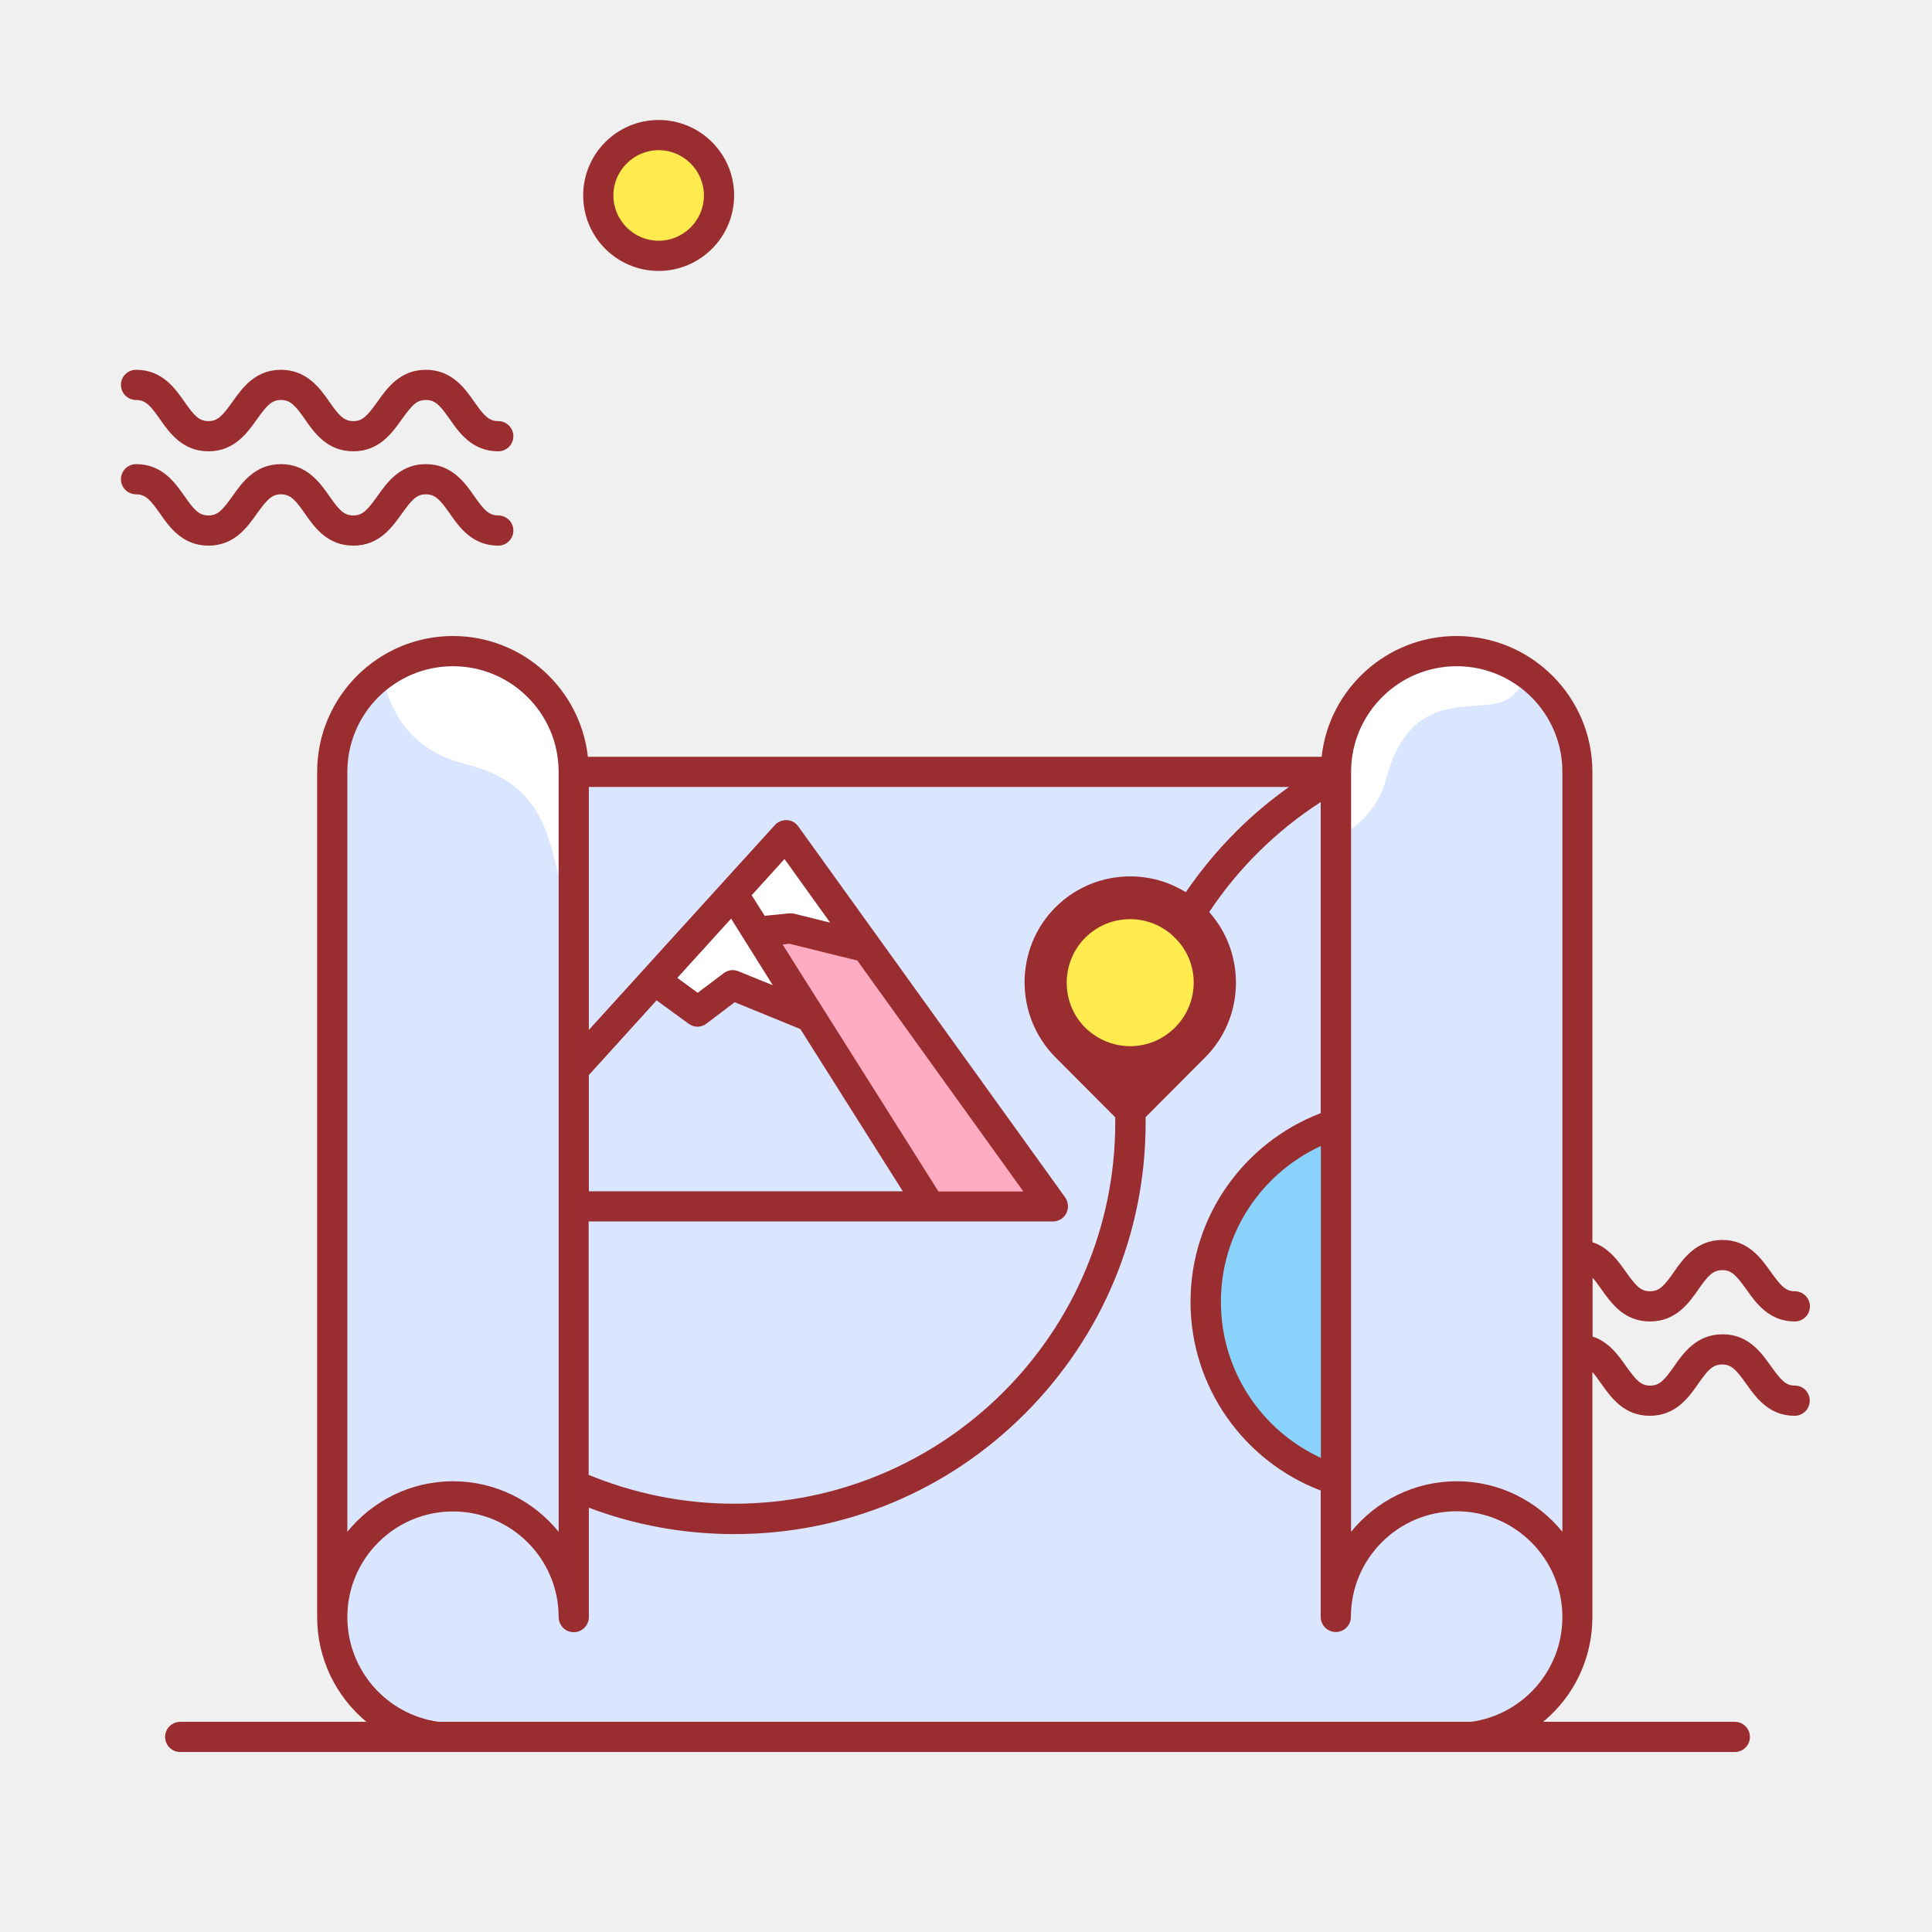
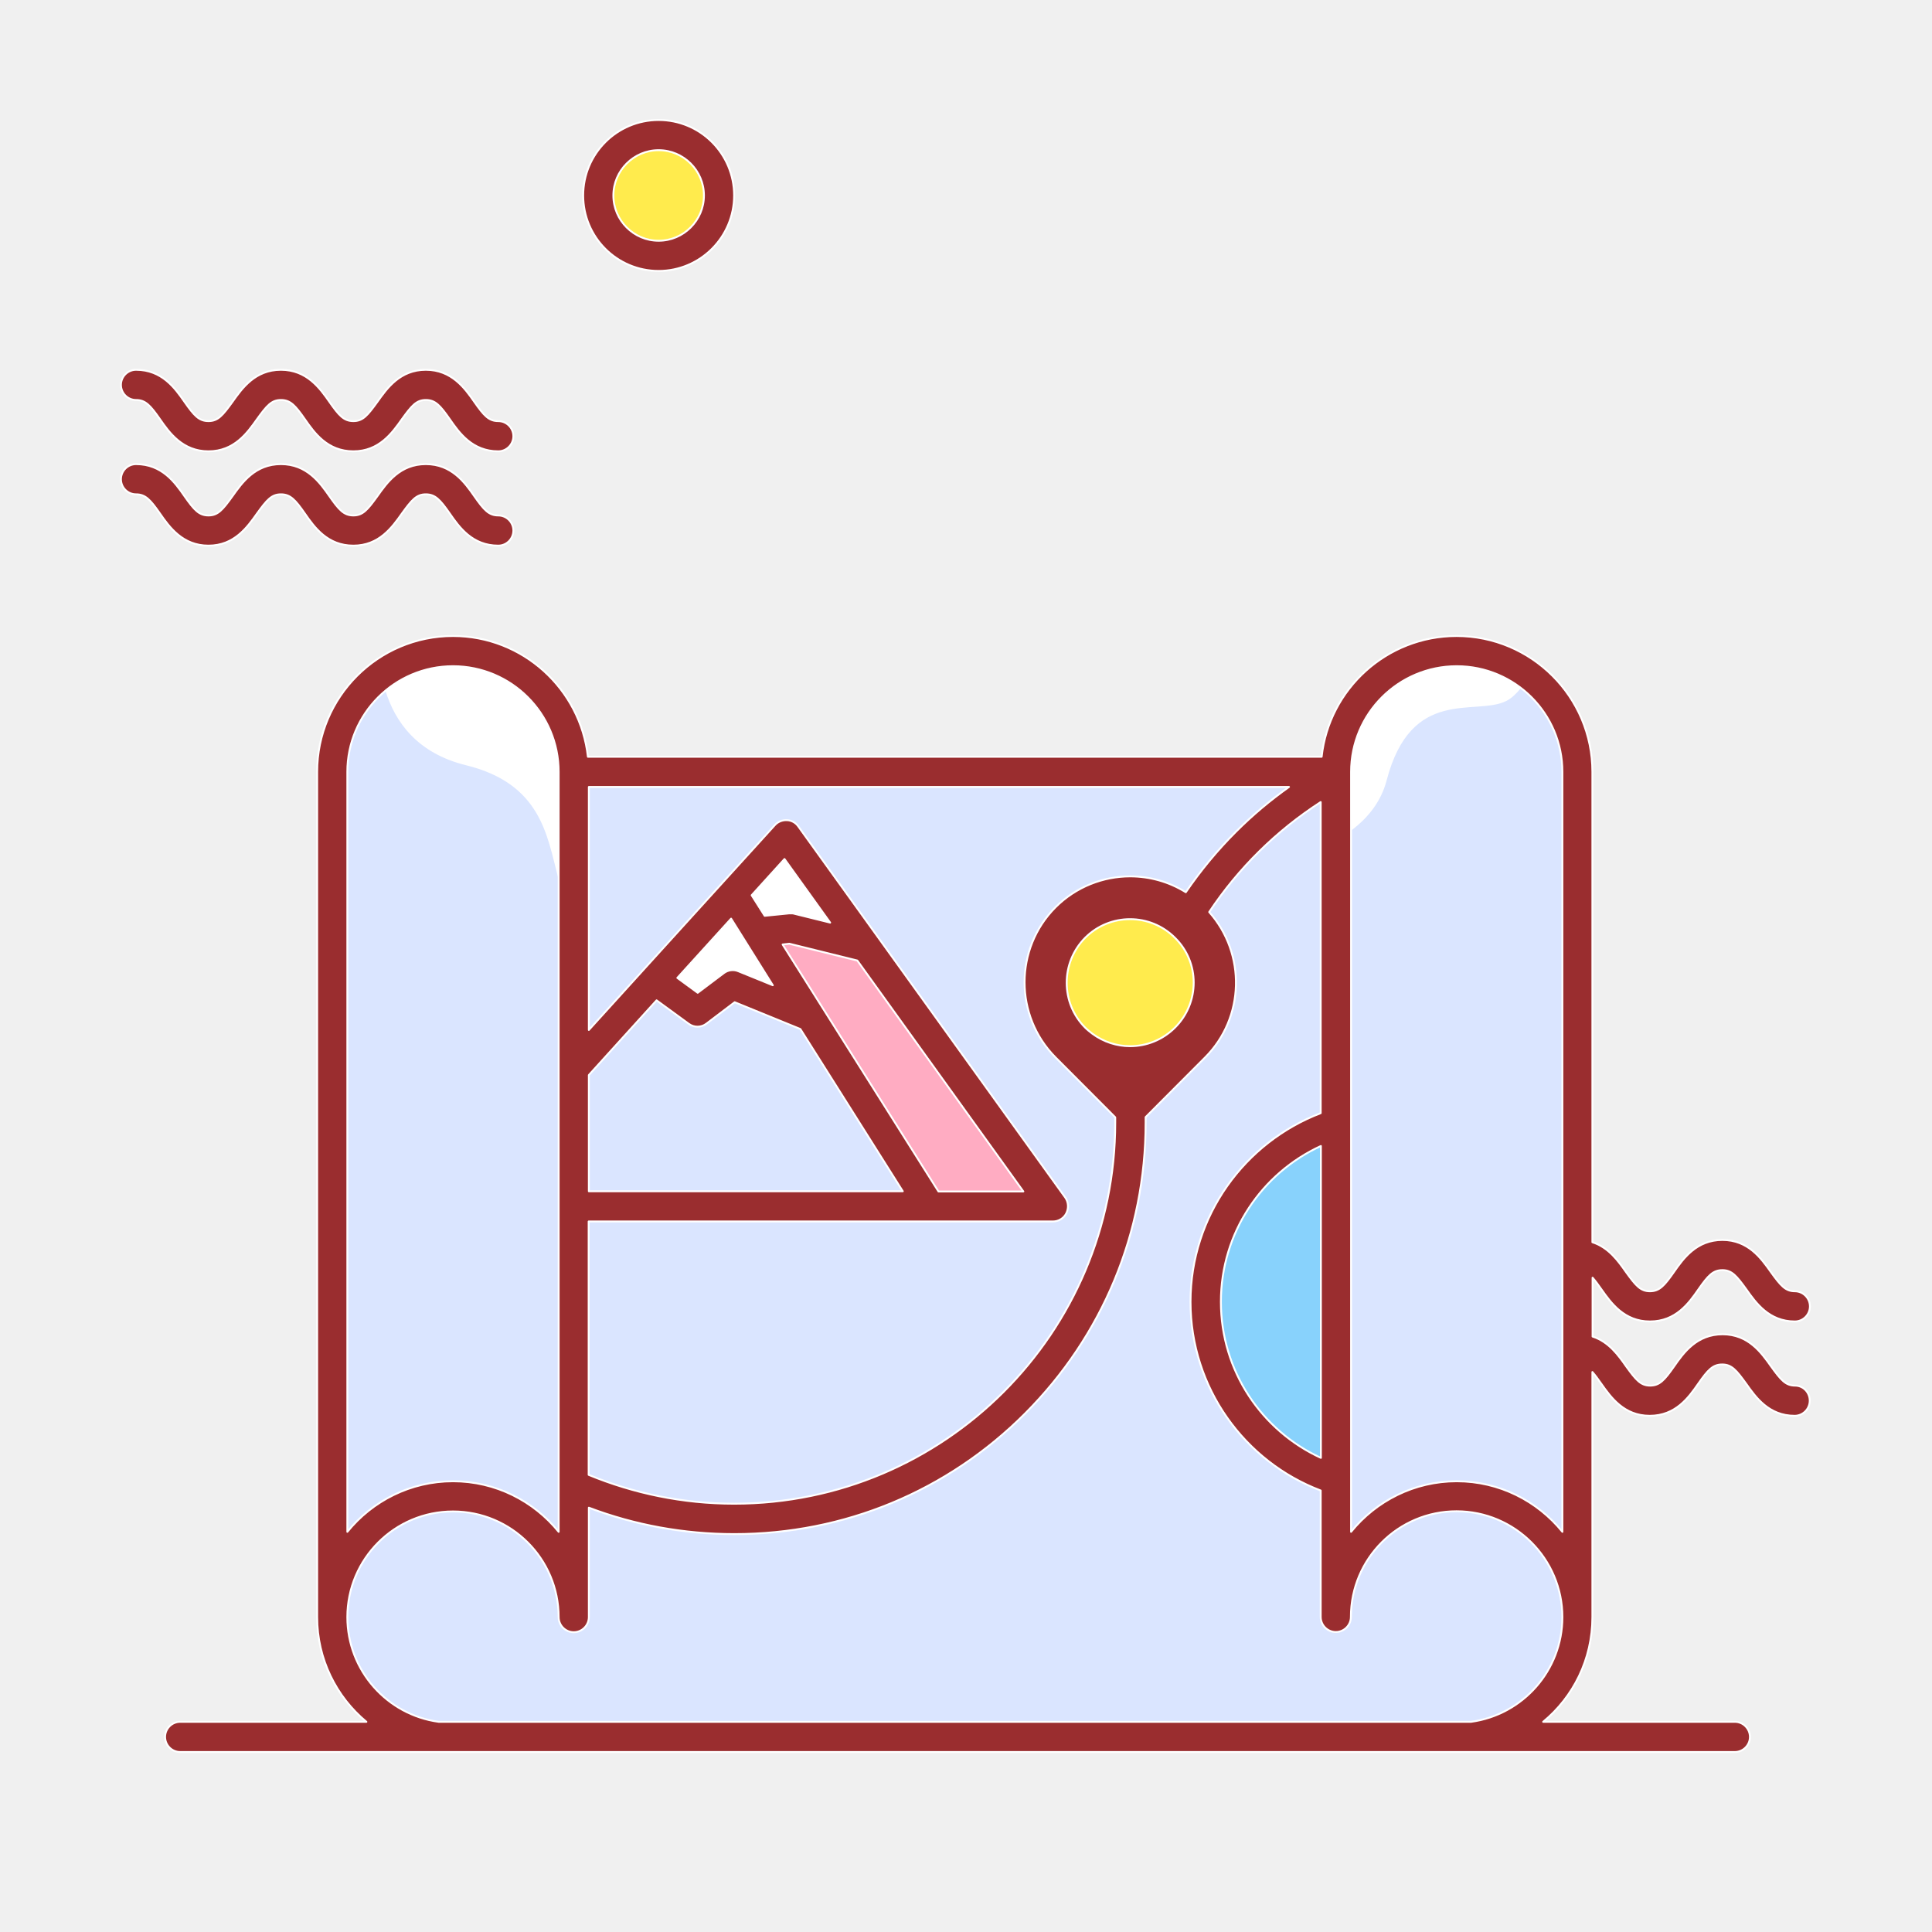
<svg xmlns="http://www.w3.org/2000/svg" width="800px" height="800px" viewBox="0 0 1024 1024" class="icon" version="1.1">
+   <style>
+     path {
+ 
+       stroke: white;
+       stroke-width: 1;
+       stroke-linejoin: round;
+     }
+   </style>
  <path d="M264.1 239.2c-13.8 0-20.7-9.8-25.7-17-5.1-7.3-7.7-10.2-12.7-10.2s-7.5 3-12.7 10.2c-5.1 7.2-12 17-25.7 17-13.8 0-20.7-9.8-25.7-17-5.1-7.3-7.7-10.2-12.7-10.2s-7.5 3-12.7 10.2c-5.1 7.2-12 17-25.7 17s-20.7-9.8-25.7-17c-5.1-7.3-7.7-10.2-12.7-10.2-4.4 0-8-3.6-8-8s3.6-8 8-8c13.8 0 20.7 9.8 25.7 17 5.1 7.3 7.7 10.2 12.7 10.2s7.5-3 12.7-10.2c5.1-7.2 12-17 25.7-17s20.7 9.8 25.7 17c5.1 7.3 7.7 10.2 12.7 10.2 5 0 7.5-3 12.7-10.2 5.1-7.2 12-17 25.7-17s20.7 9.8 25.7 17c5.1 7.3 7.7 10.2 12.7 10.2 4.4 0 8 3.6 8 8s-3.6 8-8 8zM264.1 289.2c-13.8 0-20.7-9.8-25.7-17-5.1-7.3-7.7-10.2-12.7-10.2s-7.5 3-12.7 10.2c-5.1 7.2-12 17-25.7 17-13.8 0-20.7-9.8-25.7-17-5.1-7.3-7.7-10.2-12.7-10.2s-7.5 3-12.7 10.2c-5.1 7.2-12 17-25.7 17s-20.7-9.8-25.7-17c-5.1-7.3-7.7-10.2-12.7-10.2-4.4 0-8-3.6-8-8s3.6-8 8-8c13.8 0 20.7 9.8 25.7 17 5.1 7.3 7.7 10.2 12.7 10.2s7.5-3 12.7-10.2c5.1-7.2 12-17 25.7-17s20.7 9.8 25.7 17c5.1 7.3 7.7 10.2 12.7 10.2 5 0 7.5-3 12.7-10.2 5.1-7.2 12-17 25.7-17s20.7 9.8 25.7 17c5.1 7.3 7.7 10.2 12.7 10.2 4.4 0 8 3.6 8 8s-3.6 8-8 8z" fill="#9A2D2F" />
  <path d="M349.1 103.6m-32 0a32 32 0 1 0 64 0 32 32 0 1 0-64 0Z" fill="#FFEB4D" />
  <path d="M349.1 143.6c-22.1 0-40-17.9-40-40s17.9-40 40-40 40 17.9 40 40-18 40-40 40z m0-64c-13.2 0-24 10.8-24 24s10.8 24 24 24 24-10.8 24-24-10.8-24-24-24z" fill="#9A2D2F" />
  <path d="M772.1 921.1h-532c-35.3 0-64-28.7-64-64v-384c0-35.3 28.7-64 64-64h532c35.3 0 64 28.7 64 64v384c0 35.3-28.7 64-64 64z" fill="#DAE5FF" />
  <path d="M558.1 639.4h-320l178.5-196.7z" fill="#FFACC2" />
  <path d="M459.2 502l-40.1-9.9-52.1 5.2 49.6-54.6z" fill="#FFFFFF" />
  <path d="M493.1 639.4h-255l150.3-165.7z" fill="#DAE5FF" />
  <path d="M346.9 519.4l22.8 16.7 18.6-14 41.4 16.9-41.3-65.3z" fill="#FFFFFF" />
  <path d="M738.1 690.1m-99 0a99 99 0 1 0 198 0 99 99 0 1 0-198 0Z" fill="#88D2FC" />
  <path d="M240.1 345.1c-35.3 0-64 28.7-64 64v448c0-35.3 28.7-64 64-64s64 28.7 64 64v-448c0-35.4-28.7-64-64-64zM772.1 345.1c-35.3 0-64 28.7-64 64v448c0-35.3 28.7-64 64-64s64 28.7 64 64v-448c0-35.4-28.7-64-64-64z" fill="#DAE5FF" />
  <path d="M567.3 488.2c17.6-17.6 46.1-17.6 63.6 0 17.6 17.6 17.6 46.1 0 63.6-17.6 17.6-46.1 17.6-63.6 0-17.6-17.5-17.6-46 0-63.6z" fill="#FFEB4D" />
  <path d="M240.1 353.1c-13.4 0-25.7 4.7-35.4 12.6 5.1 16.7 16.8 33.1 42.4 39.4 40 9.8 43.3 37.6 49 59.1v-55.1c0-30.9-25.1-56-56-56zM716.1 409.1v30.5c8.5-6.4 15.4-14.9 18.3-25.9 13.2-50.7 47.7-34.6 63.7-42.6 2.6-1.3 5.2-3.7 7.6-6.7-9.4-7.1-21-11.3-33.6-11.3-30.9 0-56 25.1-56 56z" fill="#FFFFFF" />
  <path d="M951.4 734.4c-5 0-7.5-3-12.7-10.2-5.1-7.2-12-17-25.7-17s-20.7 9.8-25.7 17c-5.1 7.3-7.7 10.2-12.7 10.2-5 0-7.5-3-12.7-10.2-4-5.7-9.1-13-17.8-15.8v-31.2c1.4 1.6 2.9 3.6 4.7 6.2 5.1 7.2 12 17 25.7 17 13.8 0 20.7-9.8 25.7-17 5.1-7.3 7.7-10.2 12.7-10.2 5 0 7.5 3 12.7 10.2 5.1 7.2 12 17 25.7 17 4.4 0 8-3.6 8-8s-3.6-8-8-8c-5 0-7.5-3-12.7-10.2-5.1-7.2-12-17-25.7-17s-20.7 9.8-25.7 17c-5.1 7.3-7.7 10.2-12.7 10.2-5 0-7.5-3-12.7-10.2-4-5.7-9.1-13-17.8-15.8V409.1c0-39.7-32.3-72-72-72-37 0-67.6 28.1-71.5 64H311.6c-4-35.9-34.5-64-71.5-64-39.7 0-72 32.3-72 72v448c0 22.3 10.2 42.3 26.1 55.5H95.5c-4.4 0-8 3.6-8 8s3.6 8 8 8h824c4.4 0 8-3.6 8-8s-3.6-8-8-8H817.9c16-13.2 26.1-33.2 26.1-55.5V727.2c1.4 1.6 2.9 3.6 4.7 6.2 5.1 7.2 12 17 25.7 17 13.8 0 20.7-9.8 25.7-17 5.1-7.3 7.7-10.2 12.7-10.2s7.5 3 12.7 10.2c5.1 7.2 12 17 25.7 17 4.4 0 8-3.6 8-8s-3.4-8-7.8-8zM312.1 569.8l35.9-39.6 17 12.4c2.8 2.1 6.7 2.1 9.5-0.1l14.9-11.3 34.8 14.2 54.3 86H312.1v-61.6zM421 484.3c-0.6-0.2-1.3-0.2-1.9-0.2h-0.8l-13 1.3-6.9-10.9 17.4-19.2L440 489l-19-4.7z m33.4 24.8l88 122.4h-45l-82.6-130.9 3.6-0.4 36 8.9z m-44.8 13.1l-18.2-7.4c-2.6-1.1-5.6-0.7-7.8 1l-13.8 10.4-10.8-7.9 28.5-31.4 22.1 35.3z m-97.5 125.2h246c3 0 5.8-1.7 7.1-4.4s1.1-5.9-0.6-8.3L423.1 438c-1.4-2-3.6-3.2-6-3.3-2.4-0.1-4.8 0.8-6.4 2.6l-49.6 54.6-49 54V417.1h371.1c-10 7.1-19.4 15-28.2 23.8-9.9 9.9-18.8 20.7-26.5 32-9-5.6-19.2-8.4-29.5-8.4-14.3 0-28.7 5.5-39.6 16.4-21.8 21.9-21.8 57.5 0 79.5l31.7 31.8v2.8c0 111.4-90.6 202-202 202-27.3 0-53.3-5.5-77.1-15.3V647.4z m310.7-102.8c-6.6 6.6-15.2 9.9-23.8 9.9-7 0-14-2.2-20-6.6-1.3-1-2.6-2-3.8-3.2-13.1-13.1-13.1-34.5 0-47.7 13.1-13.1 34.4-13.1 47.5 0 13.3 13 13.3 34.4 0.1 47.6zM184.1 409.1c0-30.9 25.1-56 56-56s56 25.1 56 56v402.8c-13.2-16.3-33.4-26.8-56-26.8s-42.8 10.5-56 26.8V409.1z m644 448c0 28.3-21.1 51.8-48.4 55.5H232.5c-27.3-3.7-48.4-27.2-48.4-55.5 0-30.9 25.1-56 56-56s56 25.1 56 56c0 4.4 3.6 8 8 8s8-3.6 8-8v-58c24.3 9.2 50.3 14 77.1 14 58.2 0 113-22.7 154.1-63.9s63.9-95.9 63.9-154.1v-3l31.5-31.6c21.1-21.1 21.8-55 2.2-77.1 15.5-23.3 35.6-43.1 59.1-58.3V590c-40.3 15.4-69 54.4-69 100s28.7 84.7 69 100v67c0 4.4 3.6 8 8 8s8-3.6 8-8c0-30.9 25.1-56 56-56s56.1 25.2 56.1 56.1z m-128-249.7v165.3c-31.3-14.4-53-46-53-82.7s21.7-68.2 53-82.6z m128 204.5c-13.2-16.3-33.4-26.8-56-26.8s-42.8 10.5-56 26.8V409.1c0-30.9 25.1-56 56-56s56 25.1 56 56v402.8z" fill="#9A2D2F" />
</svg>
